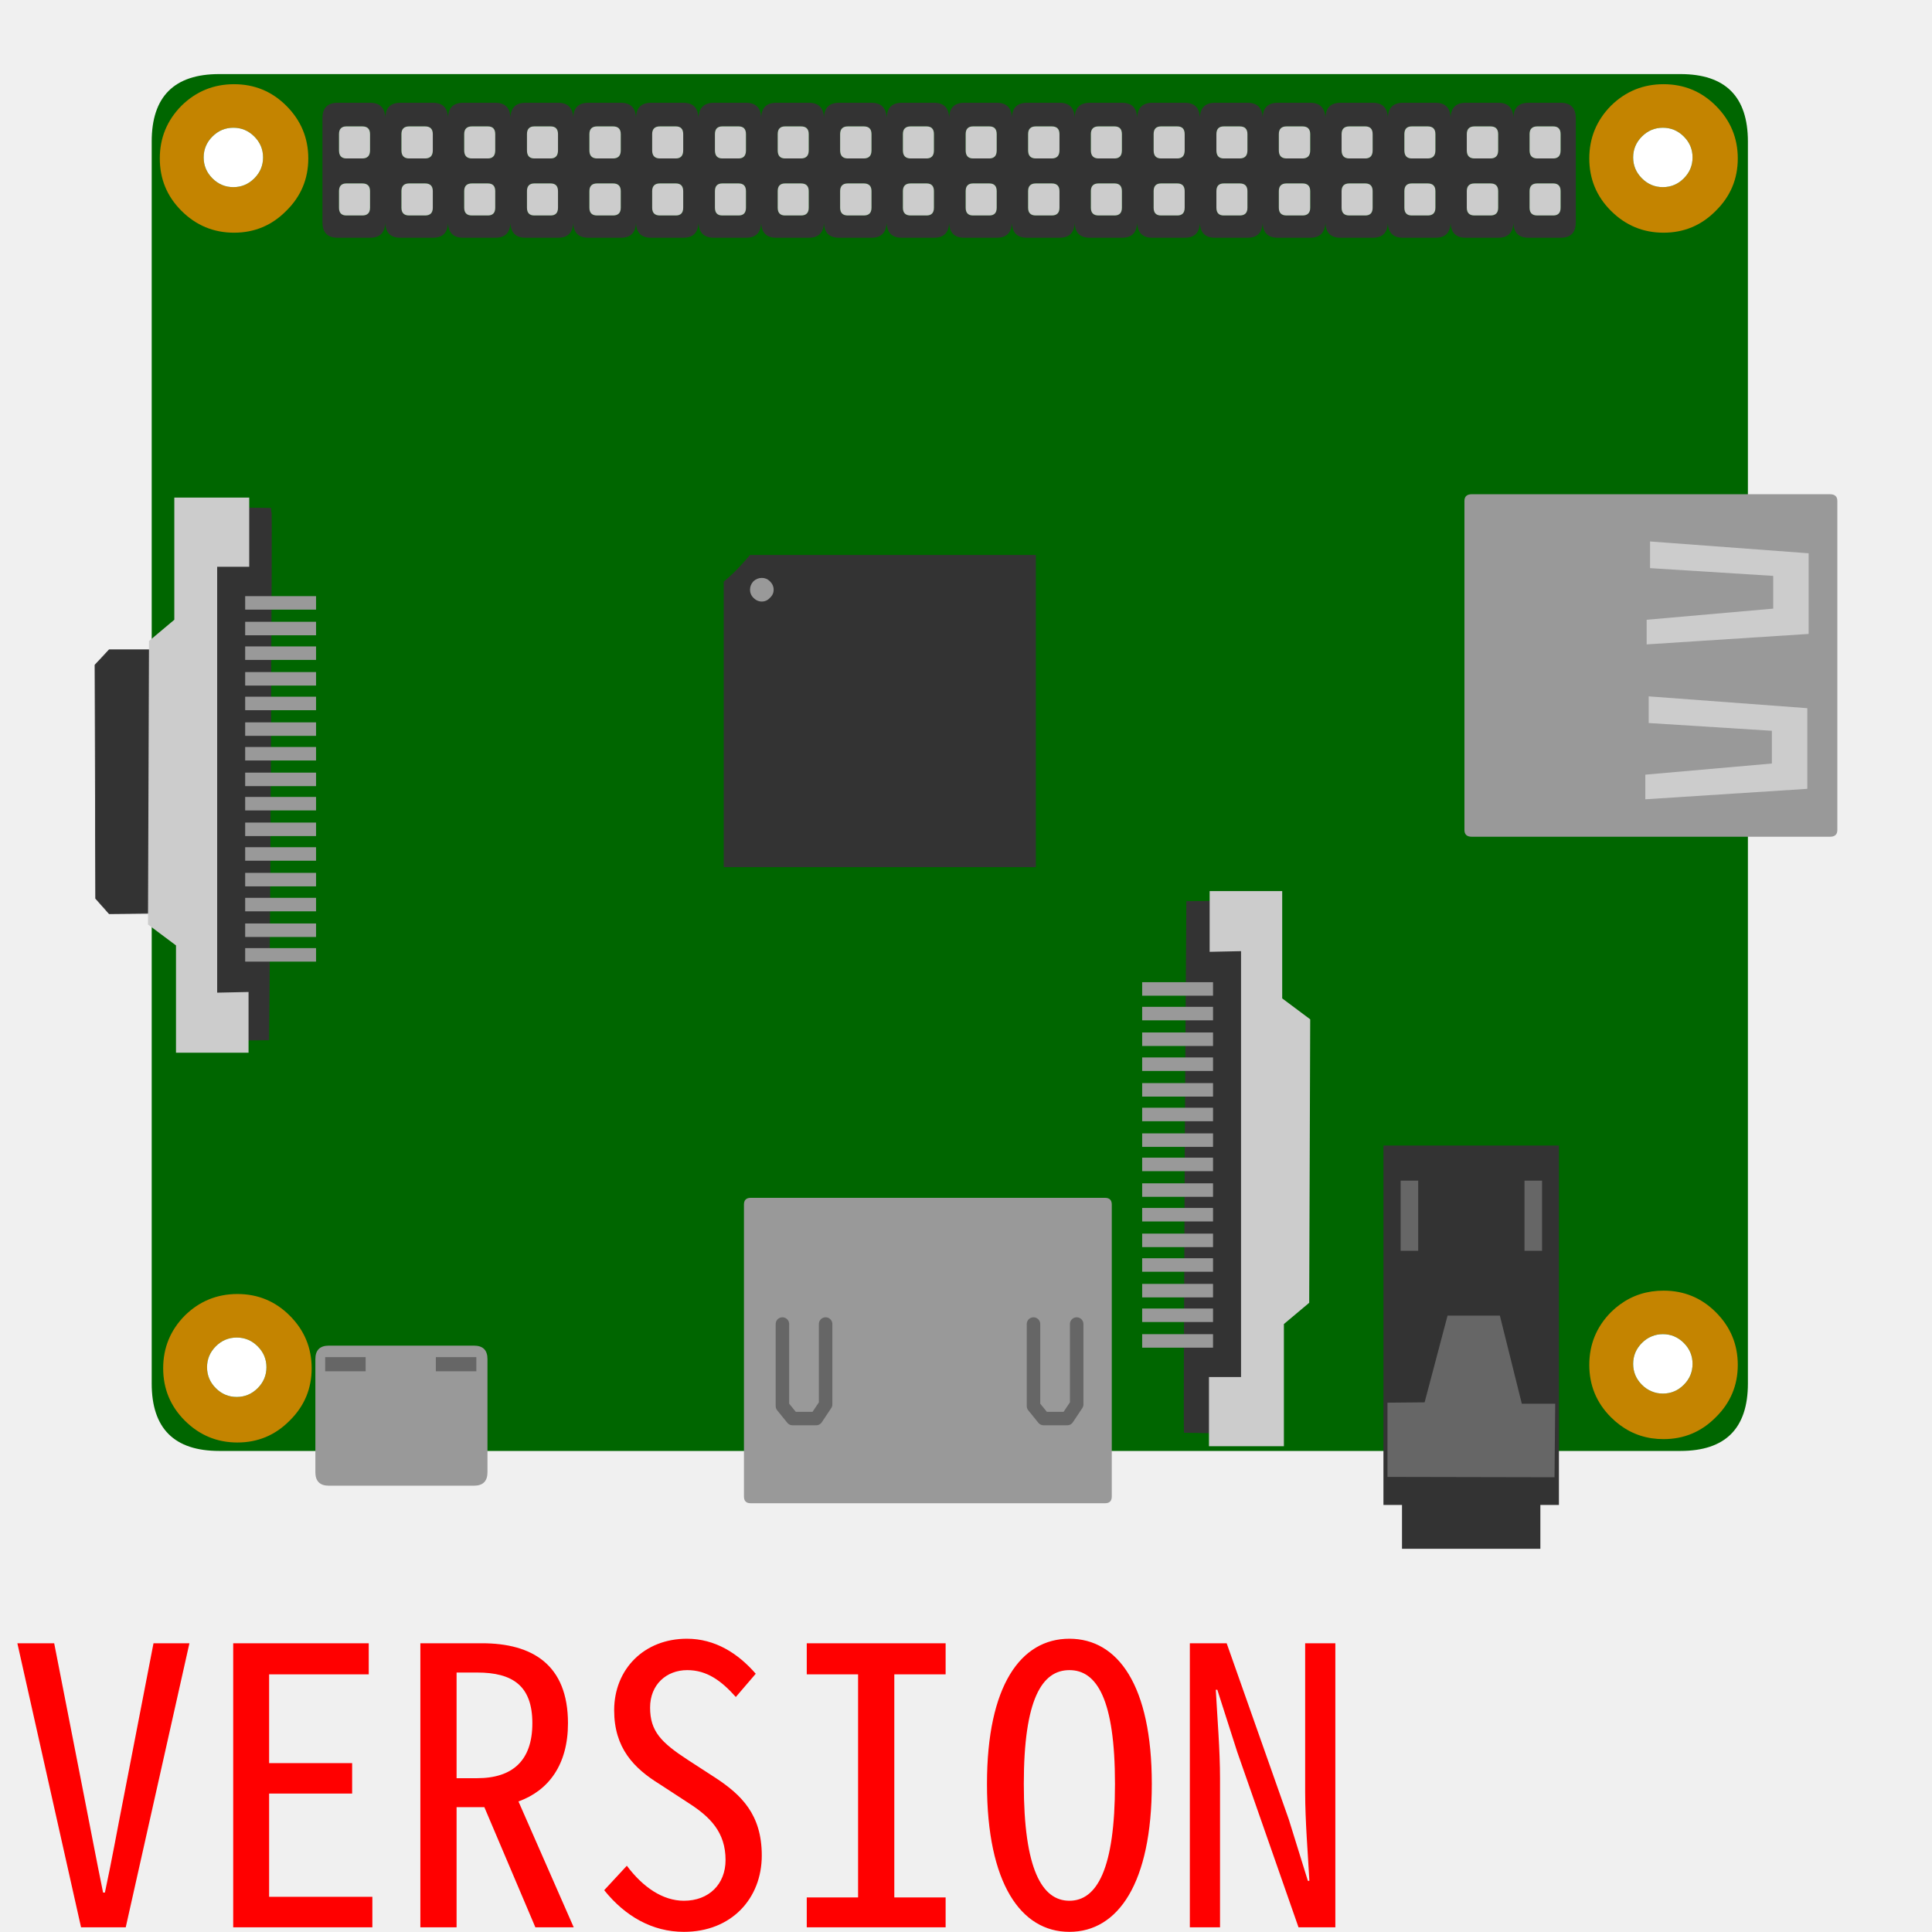
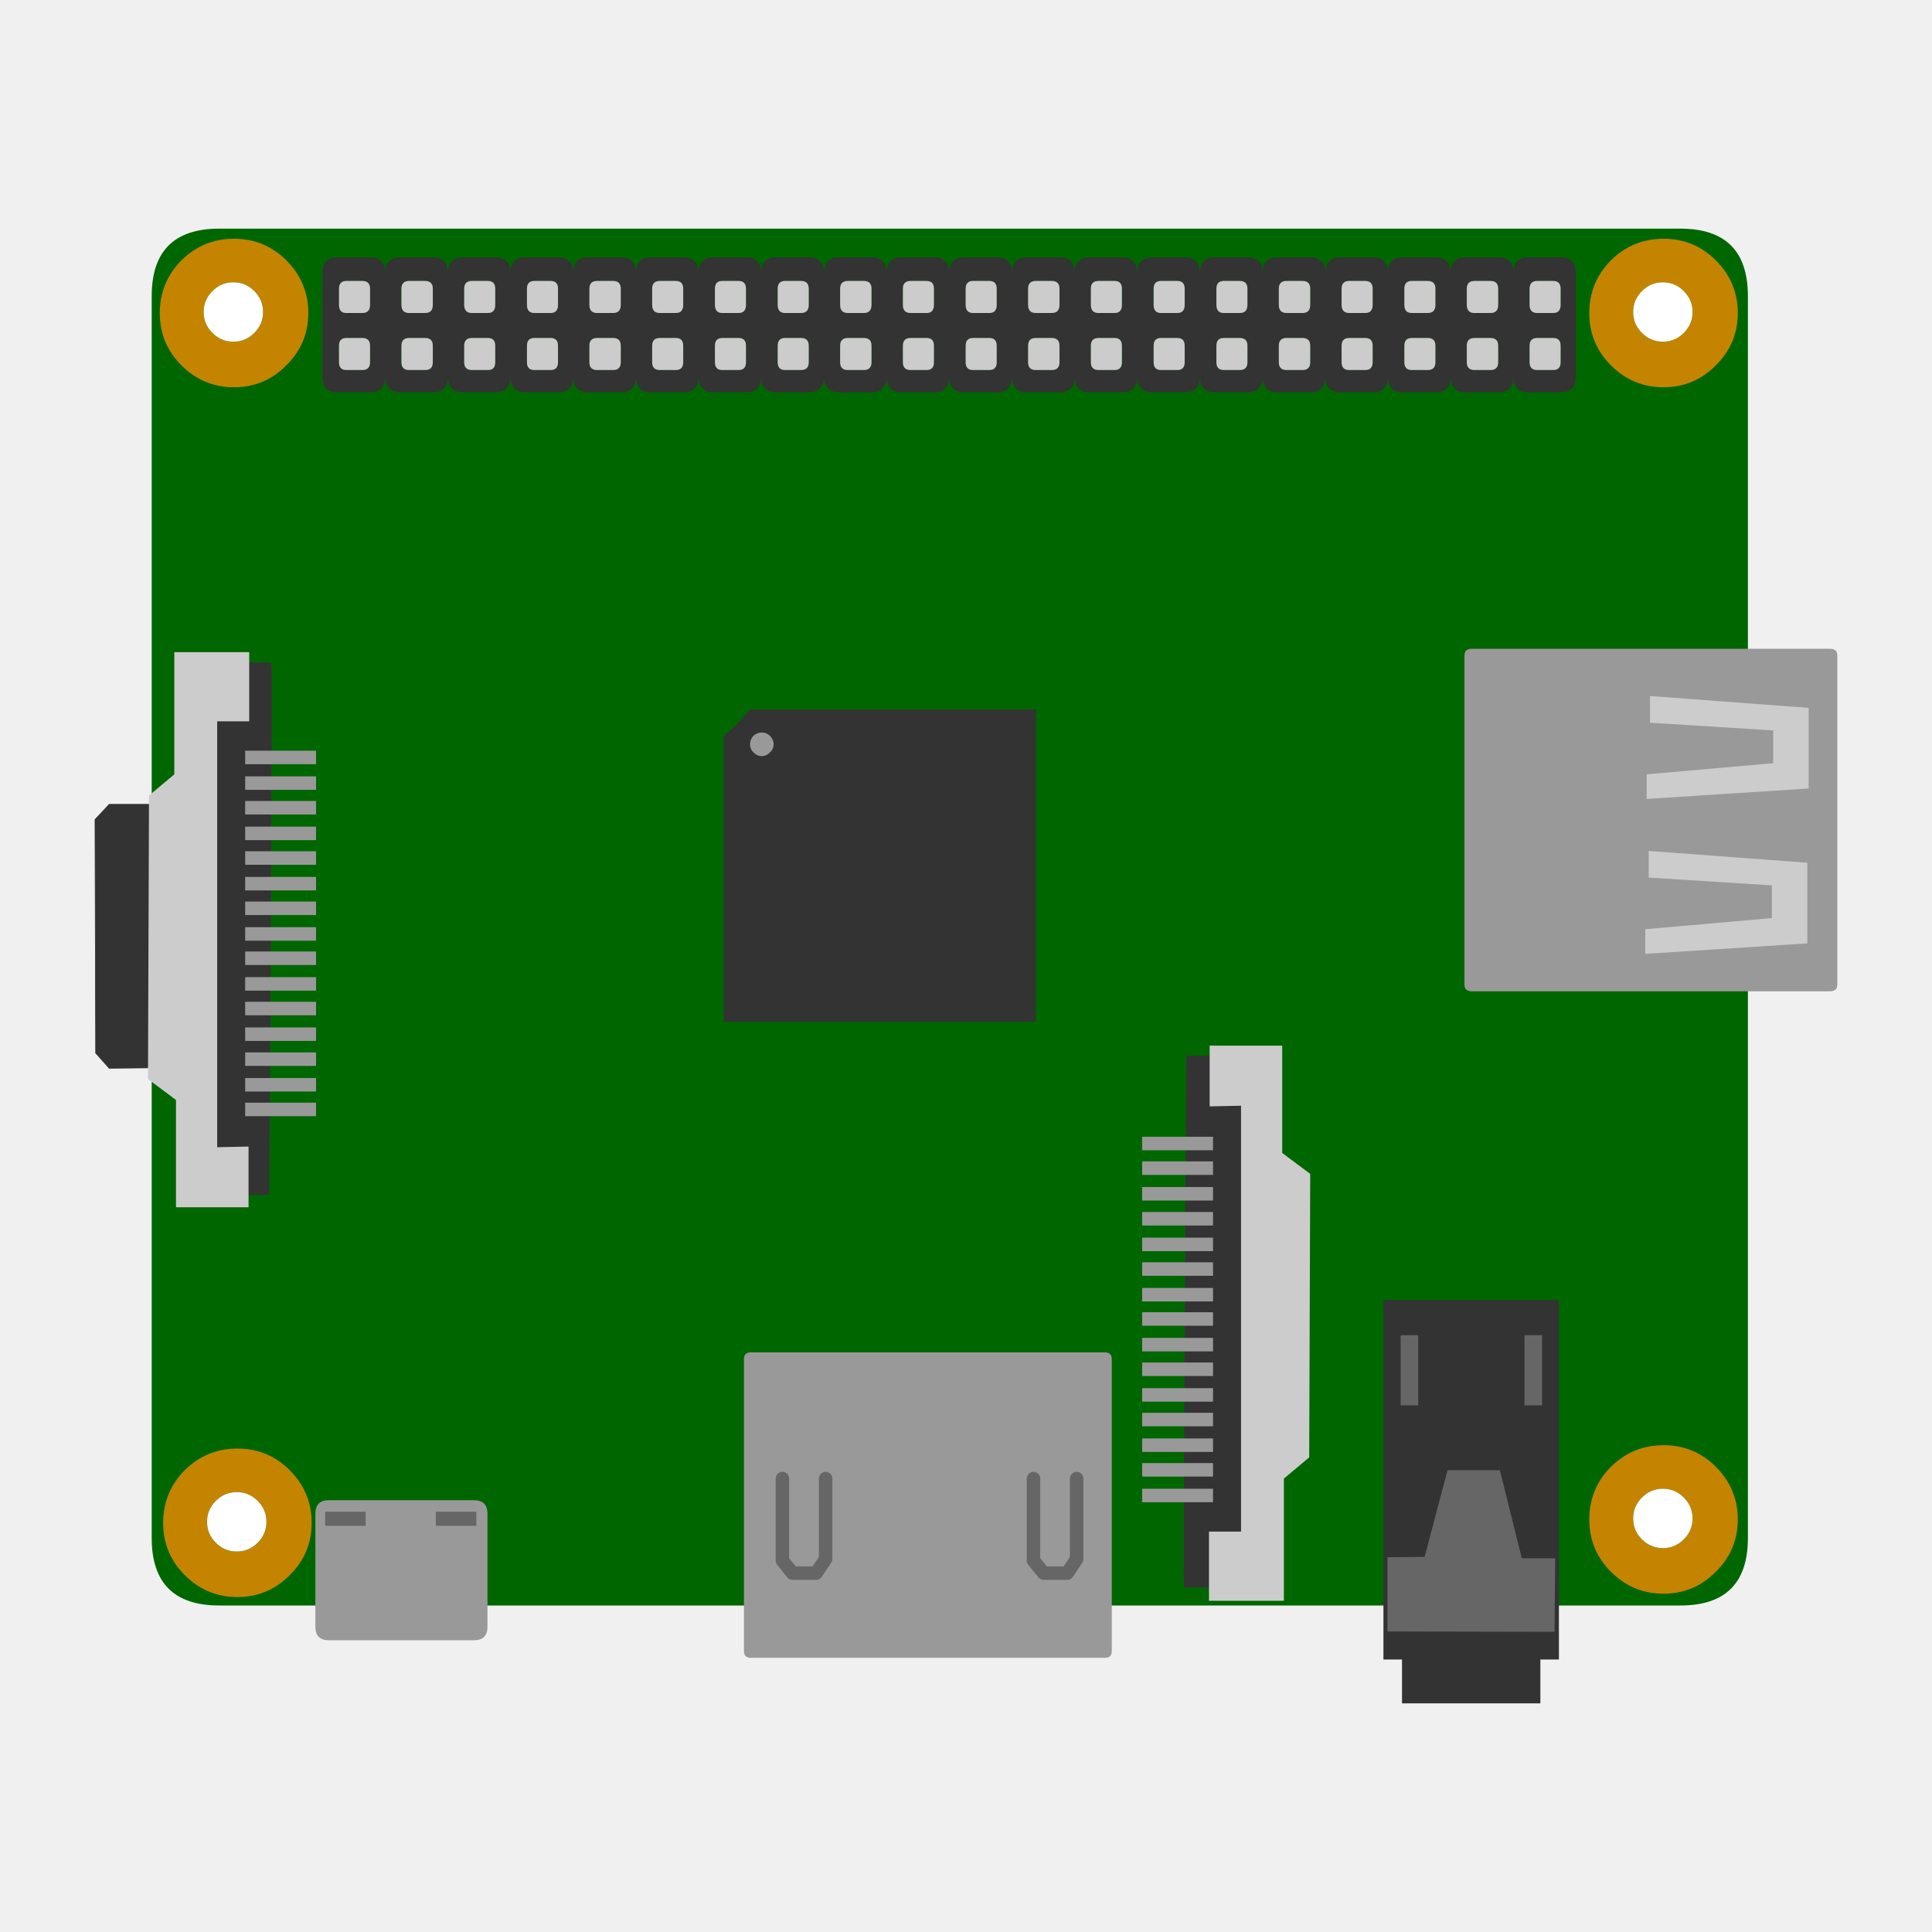
<svg xmlns="http://www.w3.org/2000/svg" version="1.1" id="Selected_Items" x="0px" y="0px" viewBox="0 0 100 100" enable-background="new 0 0 269 230" xml:space="preserve" width="100" height="100">
  <defs id="defs41" />
-   <g id="g4169" transform="matrix(0.3493416,0,0,0.3493416,2.786483,46.4541)">
+   <g id="g4169" transform="matrix(0.3493416,0,0,0.3493416,2.786483,54.4541)">
    <path style="clip-rule:evenodd;fill:#006600;fill-rule:evenodd" id="path3" d="m 241,-122 c 6.667,0 10,3.333 10,10 l 0,184 c 0,6.667 -3.333,10 -10,10 L 24.5,82 c -6.667,0 -10,-3.333 -10,-10 l 0,-184 c 0,-6.667 3.333,-10 10,-10 l 216.5,0 z" />
    <g transform="translate(0,-130)" id="g5">
      <path style="clip-rule:evenodd;fill:#c48400;fill-rule:evenodd" id="path7" d="m 230.7,12.7 c 2.166,-2.133 4.767,-3.2 7.8,-3.2 3.033,0 5.616,1.067 7.75,3.2 2.167,2.167 3.25,4.767 3.25,7.8 0,3.033 -1.083,5.617 -3.25,7.75 -2.134,2.167 -4.717,3.25 -7.75,3.25 -3.033,0 -5.634,-1.083 -7.8,-3.25 -2.134,-2.133 -3.2,-4.717 -3.2,-7.75 0,-3.033 1.066,-5.633 3.2,-7.8 z m 12.1,7.65 c 0,-1.2 -0.434,-2.233 -1.3,-3.1 -0.866,-0.867 -1.9,-1.3 -3.1,-1.3 -1.2,0 -2.233,0.433 -3.101,1.3 -0.866,0.867 -1.3,1.9 -1.3,3.1 0,1.2 0.434,2.233 1.3,3.1 0.867,0.867 1.9,1.3 3.101,1.3 1.199,0 2.233,-0.433 3.1,-1.3 0.867,-0.867 1.3,-1.9 1.3,-3.1 z m -15.3,178.9 c 0,-3.033 1.066,-5.634 3.2,-7.8 1.737,-1.711 3.754,-2.736 6.05,-3.075 0.566,-0.083 1.149,-0.125 1.75,-0.125 3.033,0 5.616,1.066 7.75,3.2 2.167,2.166 3.25,4.767 3.25,7.8 0,3.033 -1.083,5.616 -3.25,7.75 -2.134,2.167 -4.717,3.25 -7.75,3.25 -0.601,0 -1.184,-0.042 -1.75,-0.125 -2.296,-0.346 -4.313,-1.387 -6.05,-3.125 -2.134,-2.134 -3.2,-4.717 -3.2,-7.75 z m 14,-3.25 c -0.866,-0.866 -1.9,-1.3 -3.1,-1.3 -0.591,0 -1.141,0.108 -1.65,0.325 -0.526,0.209 -1.01,0.534 -1.45,0.975 -0.866,0.866 -1.3,1.9 -1.3,3.1 0,1.2 0.434,2.233 1.3,3.101 0.44,0.44 0.924,0.766 1.45,0.975 0.51,0.217 1.06,0.325 1.65,0.325 1.199,0 2.233,-0.434 3.1,-1.3 0.866,-0.867 1.3,-1.9 1.3,-3.101 0,-1.2 -0.434,-2.234 -1.3,-3.1 z M 37.7,20.5 c 0,3.033 -1.083,5.617 -3.25,7.75 -2.133,2.167 -4.717,3.25 -7.75,3.25 -3.034,0 -5.633,-1.083 -7.8,-3.25 -2.133,-2.133 -3.2,-4.717 -3.2,-7.75 0,-3.033 1.066,-5.633 3.2,-7.8 2.167,-2.133 4.767,-3.2 7.8,-3.2 3.033,0 5.617,1.067 7.75,3.2 2.167,2.167 3.25,4.767 3.25,7.8 z M 31,20.35 c 0,-1.2 -0.433,-2.233 -1.3,-3.1 -0.867,-0.867 -1.9,-1.3 -3.1,-1.3 -1.2,0 -2.233,0.433 -3.1,1.3 -0.867,0.867 -1.3,1.9 -1.3,3.1 0,1.2 0.433,2.233 1.3,3.1 0.867,0.867 1.9,1.3 3.1,1.3 1.2,0 2.233,-0.433 3.1,-1.3 0.867,-0.867 1.3,-1.9 1.3,-3.1 z m -11.6,171.6 c 2.167,-2.134 4.767,-3.2 7.8,-3.2 3.033,0 5.617,1.066 7.75,3.2 2.167,2.166 3.25,4.767 3.25,7.8 0,3.033 -1.083,5.616 -3.25,7.75 -2.133,2.167 -4.717,3.25 -7.75,3.25 -3.034,0 -5.633,-1.083 -7.8,-3.25 -2.133,-2.134 -3.2,-4.717 -3.2,-7.75 0,-3.033 1.067,-5.634 3.2,-7.8 z m 12.1,7.65 c 0,-1.199 -0.433,-2.233 -1.3,-3.1 -0.867,-0.867 -1.9,-1.3 -3.1,-1.3 -1.2,0 -2.233,0.434 -3.1,1.3 -0.867,0.866 -1.3,1.9 -1.3,3.1 0,1.2 0.433,2.233 1.3,3.101 0.867,0.866 1.9,1.3 3.1,1.3 1.2,0 2.233,-0.434 3.1,-1.3 0.867,-0.868 1.3,-1.901 1.3,-3.101 z" />
      <path style="clip-rule:evenodd;fill:#ffffff;fill-rule:evenodd" id="path9" d="m 242.8,20.35 c 0,1.2 -0.434,2.233 -1.3,3.1 -0.866,0.867 -1.9,1.3 -3.1,1.3 -1.2,0 -2.233,-0.433 -3.101,-1.3 -0.866,-0.867 -1.3,-1.9 -1.3,-3.1 0,-1.2 0.434,-2.233 1.3,-3.1 0.867,-0.867 1.9,-1.3 3.101,-1.3 1.199,0 2.233,0.433 3.1,1.3 0.867,0.867 1.3,1.9 1.3,3.1 z M 241.5,196 c 0.866,0.866 1.3,1.9 1.3,3.1 0,1.2 -0.434,2.233 -1.3,3.101 -0.866,0.866 -1.9,1.3 -3.1,1.3 -0.591,0 -1.141,-0.108 -1.65,-0.325 -0.526,-0.209 -1.01,-0.534 -1.45,-0.975 -0.866,-0.867 -1.3,-1.9 -1.3,-3.101 0,-1.199 0.434,-2.233 1.3,-3.1 0.44,-0.44 0.924,-0.766 1.45,-0.975 0.51,-0.217 1.06,-0.325 1.65,-0.325 1.2,0 2.234,0.434 3.1,1.3 z M 31,20.35 c 0,1.2 -0.433,2.233 -1.3,3.1 -0.867,0.867 -1.9,1.3 -3.1,1.3 -1.2,0 -2.233,-0.433 -3.1,-1.3 -0.867,-0.867 -1.3,-1.9 -1.3,-3.1 0,-1.2 0.433,-2.233 1.3,-3.1 0.867,-0.867 1.9,-1.3 3.1,-1.3 1.2,0 2.233,0.433 3.1,1.3 0.867,0.867 1.3,1.9 1.3,3.1 z m 0.5,179.25 c 0,1.2 -0.433,2.233 -1.3,3.101 -0.867,0.866 -1.9,1.3 -3.1,1.3 -1.2,0 -2.233,-0.434 -3.1,-1.3 -0.867,-0.867 -1.3,-1.9 -1.3,-3.101 0,-1.199 0.433,-2.233 1.3,-3.1 0.867,-0.867 1.9,-1.3 3.1,-1.3 1.2,0 2.233,0.434 3.1,1.3 0.867,0.866 1.3,1.9 1.3,3.1 z" />
    </g>
    <g transform="translate(0,-130)" id="g11">
      <path style="clip-rule:evenodd;fill:#333333;fill-rule:evenodd" id="path13" d="m 206.95,14.5 c 0.033,-1.5 0.783,-2.25 2.25,-2.25 l 4.8,0 c 1.467,0 2.217,0.75 2.25,2.25 0.033,-1.5 0.783,-2.25 2.25,-2.25 l 4.75,0 c 1.5,0 2.25,0.767 2.25,2.3 l 0,15.4 c 0,1.533 -0.75,2.3 -2.25,2.3 l -4.75,0 c -1.467,0 -2.217,-0.75 -2.25,-2.25 -0.033,1.5 -0.783,2.25 -2.25,2.25 l -4.8,0 c -1.467,0 -2.217,-0.75 -2.25,-2.25 -0.033,1.5 -0.783,2.25 -2.25,2.25 l -4.8,0 c -1.467,0 -2.217,-0.75 -2.25,-2.25 -0.034,1.5 -0.784,2.25 -2.25,2.25 l -4.75,0 c -1.467,0 -2.217,-0.75 -2.25,-2.25 -0.067,1.5 -0.817,2.25 -2.25,2.25 l -4.801,0 c -1.466,0 -2.216,-0.75 -2.25,-2.25 -0.033,1.5 -0.783,2.25 -2.25,2.25 l -4.8,0 c -1.467,0 -2.217,-0.75 -2.25,-2.25 -0.033,1.5 -0.783,2.25 -2.25,2.25 l -4.8,0 c -1.434,0 -2.184,-0.75 -2.25,-2.25 -0.033,1.5 -0.783,2.25 -2.25,2.25 l -4.75,0 c -1.467,0 -2.217,-0.75 -2.25,-2.25 -0.033,1.5 -0.783,2.25 -2.25,2.25 l -4.8,0 c -1.467,0 -2.217,-0.75 -2.25,-2.25 -0.034,1.5 -0.784,2.25 -2.25,2.25 l -4.8,0 c -1.467,0 -2.217,-0.75 -2.25,-2.25 -0.033,1.5 -0.783,2.25 -2.25,2.25 l -4.75,0 c -1.467,0 -2.217,-0.75 -2.25,-2.25 -0.066,1.5 -0.816,2.25 -2.25,2.25 l -4.8,0 c -1.467,0 -2.217,-0.75 -2.25,-2.25 -0.033,1.5 -0.783,2.25 -2.25,2.25 l -4.8,0 c -1.466,0 -2.216,-0.75 -2.25,-2.25 -0.033,1.5 -0.783,2.25 -2.25,2.25 l -4.749,0 c -1.466,0 -2.233,-0.75 -2.3,-2.25 -0.033,1.5 -0.783,2.25 -2.25,2.25 l -4.75,0 c -1.467,0 -2.217,-0.75 -2.25,-2.25 -0.033,1.5 -0.783,2.25 -2.25,2.25 l -4.8,0 c -1.467,0 -2.217,-0.75 -2.25,-2.25 -0.034,1.5 -0.784,2.25 -2.25,2.25 l -4.8,0 c -1.467,0 -2.217,-0.75 -2.25,-2.25 -0.033,1.5 -0.783,2.25 -2.25,2.25 l -4.75,0 c -1.467,0 -2.217,-0.75 -2.25,-2.25 -0.033,1.5 -0.783,2.25 -2.25,2.25 l -4.8,0 c -1.467,0 -2.217,-0.75 -2.25,-2.25 -0.033,1.5 -0.783,2.25 -2.25,2.25 l -4.8,0 c -1.5,0 -2.25,-0.767 -2.25,-2.3 l 0,-15.4 c 0,-1.533 0.75,-2.3 2.25,-2.3 l 4.8,0 c 1.467,0 2.217,0.75 2.25,2.25 0.033,-1.5 0.783,-2.25 2.25,-2.25 l 4.8,0 c 1.467,0 2.217,0.75 2.25,2.25 0.033,-1.5 0.783,-2.25 2.25,-2.25 l 4.75,0 c 1.467,0 2.217,0.75 2.25,2.25 0.033,-1.5 0.783,-2.25 2.25,-2.25 l 4.8,0 c 1.466,0 2.216,0.75 2.25,2.25 0.033,-1.5 0.783,-2.25 2.25,-2.25 l 4.8,0 c 1.467,0 2.217,0.75 2.25,2.25 0.033,-1.5 0.783,-2.25 2.25,-2.25 l 4.75,0 c 1.467,0 2.217,0.75 2.25,2.25 0.067,-1.5 0.833,-2.25 2.3,-2.25 l 4.75,0 c 1.467,0 2.217,0.75 2.25,2.25 0.034,-1.5 0.784,-2.25 2.25,-2.25 l 4.8,0 c 1.467,0 2.217,0.75 2.25,2.25 0.033,-1.5 0.783,-2.25 2.25,-2.25 l 4.8,0 c 1.434,0 2.184,0.75 2.25,2.25 0.033,-1.5 0.783,-2.25 2.25,-2.25 l 4.75,0 c 1.467,0 2.217,0.75 2.25,2.25 0.033,-1.5 0.783,-2.25 2.25,-2.25 l 4.8,0 c 1.466,0 2.216,0.75 2.25,2.25 0.033,-1.5 0.783,-2.25 2.25,-2.25 l 4.8,0 c 1.467,0 2.217,0.75 2.25,2.25 0.033,-1.5 0.783,-2.25 2.25,-2.25 l 4.75,0 c 1.467,0 2.217,0.75 2.25,2.25 0.066,-1.5 0.816,-2.25 2.25,-2.25 l 4.8,0 c 1.467,0 2.217,0.75 2.25,2.25 0.033,-1.5 0.783,-2.25 2.25,-2.25 l 4.8,0 c 1.467,0 2.217,0.75 2.25,2.25 0.034,-1.5 0.784,-2.25 2.25,-2.25 l 4.801,0 c 1.433,0 2.183,0.75 2.25,2.25 0.033,-1.5 0.783,-2.25 2.25,-2.25 l 4.75,0 c 1.466,0 2.216,0.75 2.25,2.25 0.033,-1.5 0.783,-2.25 2.25,-2.25 l 4.8,0 c 1.466,0 2.216,0.75 2.249,2.25 z m -6.85,2.4 0,2.4 c 0,0.8 0.367,1.2 1.101,1.2 l 2.35,0 c 0.767,0 1.15,-0.4 1.15,-1.2 l 0,-2.4 c 0,-0.767 -0.384,-1.15 -1.15,-1.15 l -2.35,0 c -0.734,0 -1.101,0.383 -1.101,1.15 z m -5.8,-1.15 -2.35,0 c -0.767,0 -1.15,0.383 -1.15,1.15 l 0,2.4 c 0,0.8 0.384,1.2 1.15,1.2 l 2.35,0 c 0.733,0 1.101,-0.4 1.101,-1.2 l 0,-2.4 C 195.4,16.133 195.033,15.75 194.3,15.75 Z m 1.1,9.6 c 0,-0.767 -0.367,-1.15 -1.101,-1.15 l -2.35,0 c -0.767,0 -1.15,0.383 -1.15,1.15 l 0,2.45 c 0,0.767 0.384,1.15 1.15,1.15 l 2.35,0 c 0.733,0 1.101,-0.383 1.101,-1.15 l 0,-2.45 z m 4.7,2.45 c 0,0.767 0.367,1.15 1.101,1.15 l 2.35,0 c 0.767,0 1.15,-0.383 1.15,-1.15 l 0,-2.45 c 0,-0.767 -0.384,-1.15 -1.15,-1.15 l -2.35,0 c -0.733,0 -1.101,0.383 -1.101,1.15 l 0,2.45 z m 10.4,-7.3 2.35,0 c 0.767,0 1.15,-0.4 1.15,-1.2 l 0,-2.4 c 0,-0.767 -0.384,-1.15 -1.15,-1.15 l -2.35,0 c -0.767,0 -1.15,0.383 -1.15,1.15 l 0,2.4 c 0,0.8 0.383,1.2 1.15,1.2 z m -1.15,7.3 c 0,0.767 0.384,1.15 1.15,1.15 l 2.35,0 c 0.767,0 1.15,-0.383 1.15,-1.15 l 0,-2.45 c 0,-0.767 -0.384,-1.15 -1.15,-1.15 l -2.35,0 c -0.767,0 -1.15,0.383 -1.15,1.15 l 0,2.45 z m 12.8,-12.05 -2.35,0 c -0.767,0 -1.149,0.383 -1.149,1.15 l 0,2.4 c 0,0.8 0.383,1.2 1.149,1.2 l 2.351,0 c 0.733,0 1.1,-0.4 1.1,-1.2 l 0,-2.4 c -0.001,-0.767 -0.367,-1.15 -1.101,-1.15 z m -3.5,12.05 c 0,0.767 0.383,1.15 1.149,1.15 l 2.351,0 c 0.733,0 1.1,-0.383 1.1,-1.15 l 0,-2.45 c 0,-0.767 -0.366,-1.15 -1.1,-1.15 l -2.35,0 c -0.767,0 -1.149,0.383 -1.149,1.15 l 0,2.45 z M 120,15.75 l -2.35,0 c -0.767,0 -1.15,0.383 -1.15,1.15 l 0,2.4 c 0,0.8 0.383,1.2 1.15,1.2 l 2.35,0 c 0.767,0 1.15,-0.4 1.15,-1.2 l 0,-2.4 c 0,-0.767 -0.383,-1.15 -1.15,-1.15 z m -3.5,12.05 c 0,0.767 0.383,1.15 1.15,1.15 l 2.35,0 c 0.767,0 1.15,-0.383 1.15,-1.15 l 0,-2.45 c 0,-0.767 -0.383,-1.15 -1.15,-1.15 l -2.35,0 c -0.767,0 -1.15,0.383 -1.15,1.15 l 0,2.45 z m 12.8,-12.05 -2.35,0 c -0.767,0 -1.15,0.383 -1.15,1.15 l 0,2.4 c 0,0.8 0.383,1.2 1.15,1.2 l 2.35,0 c 0.733,0 1.1,-0.4 1.1,-1.2 l 0,-2.4 c 0,-0.767 -0.367,-1.15 -1.1,-1.15 z m -3.5,12.05 c 0,0.767 0.383,1.15 1.15,1.15 l 2.35,0 c 0.733,0 1.1,-0.383 1.1,-1.15 l 0,-2.45 c 0,-0.767 -0.367,-1.15 -1.1,-1.15 l -2.35,0 c -0.767,0 -1.15,0.383 -1.15,1.15 l 0,2.45 z m 13.9,-10.9 c 0,-0.767 -0.367,-1.15 -1.1,-1.15 l -2.4,0 c -0.733,0 -1.1,0.383 -1.1,1.15 l 0,2.4 c 0,0.8 0.367,1.2 1.1,1.2 l 2.4,0 c 0.733,0 1.1,-0.4 1.1,-1.2 l 0,-2.4 z m -4.6,8.45 0,2.45 c 0,0.767 0.367,1.15 1.1,1.15 l 2.4,0 c 0.733,0 1.1,-0.383 1.1,-1.15 l 0,-2.45 c 0,-0.767 -0.367,-1.15 -1.1,-1.15 l -2.4,0 c -0.733,0 -1.1,0.383 -1.1,1.15 z M 149,16.9 c 0,-0.767 -0.384,-1.15 -1.15,-1.15 l -2.35,0 c -0.767,0 -1.15,0.383 -1.15,1.15 l 0,2.4 c 0,0.8 0.383,1.2 1.15,1.2 l 2.35,0 c 0.767,0 1.15,-0.4 1.15,-1.2 l 0,-2.4 z m -4.65,10.9 c 0,0.767 0.383,1.15 1.15,1.15 l 2.35,0 c 0.767,0 1.15,-0.383 1.15,-1.15 l 0,-2.45 c 0,-0.767 -0.384,-1.15 -1.15,-1.15 l -2.35,0 c -0.767,0 -1.15,0.383 -1.15,1.15 l 0,2.45 z m 18.6,-8.5 c 0,0.8 0.366,1.2 1.1,1.2 l 2.4,0 c 0.733,0 1.1,-0.4 1.1,-1.2 l 0,-2.4 c 0,-0.767 -0.366,-1.15 -1.1,-1.15 l -2.4,0 c -0.733,0 -1.1,0.383 -1.1,1.15 l 0,2.4 z m -9.3,-2.4 0,2.4 c 0,0.8 0.383,1.2 1.149,1.2 l 2.351,0 c 0.733,0 1.1,-0.4 1.1,-1.2 l 0,-2.4 c 0,-0.767 -0.366,-1.15 -1.1,-1.15 l -2.35,0 c -0.767,0 -1.15,0.383 -1.15,1.15 z m 0,8.45 0,2.45 c 0,0.767 0.383,1.15 1.149,1.15 l 2.351,0 c 0.733,0 1.1,-0.383 1.1,-1.15 l 0,-2.45 c 0,-0.767 -0.366,-1.15 -1.1,-1.15 l -2.35,0 c -0.767,0 -1.15,0.383 -1.15,1.15 z m 9.3,2.45 c 0,0.767 0.366,1.15 1.1,1.15 l 2.4,0 c 0.733,0 1.1,-0.383 1.1,-1.15 l 0,-2.45 c 0,-0.767 -0.366,-1.15 -1.1,-1.15 l -2.4,0 c -0.733,0 -1.1,0.383 -1.1,1.15 l 0,2.45 z m 9.3,-8.5 c 0,0.8 0.366,1.2 1.1,1.2 l 2.351,0 c 0.767,0 1.149,-0.4 1.149,-1.2 l 0,-2.4 c 0,-0.767 -0.383,-1.15 -1.149,-1.15 l -2.351,0 c -0.733,0 -1.1,0.383 -1.1,1.15 l 0,2.4 z m 0,8.5 c 0,0.767 0.366,1.15 1.1,1.15 l 2.351,0 c 0.767,0 1.149,-0.383 1.149,-1.15 l 0,-2.45 c 0,-0.767 -0.383,-1.15 -1.149,-1.15 l -2.351,0 c -0.733,0 -1.1,0.383 -1.1,1.15 l 0,2.45 z m 9.25,-10.9 0,2.4 c 0,0.8 0.384,1.2 1.15,1.2 l 2.35,0 c 0.767,0 1.15,-0.4 1.15,-1.2 l 0,-2.4 c 0,-0.767 -0.384,-1.15 -1.15,-1.15 l -2.35,0 c -0.766,0 -1.15,0.383 -1.15,1.15 z m 0,8.45 0,2.45 c 0,0.767 0.384,1.15 1.15,1.15 l 2.35,0 c 0.767,0 1.15,-0.383 1.15,-1.15 l 0,-2.45 c 0,-0.767 -0.384,-1.15 -1.15,-1.15 l -2.35,0 c -0.766,0 -1.15,0.383 -1.15,1.15 z M 51.5,19.3 c 0,0.8 0.383,1.2 1.15,1.2 l 2.35,0 c 0.767,0 1.15,-0.4 1.15,-1.2 l 0,-2.4 c 0,-0.767 -0.383,-1.15 -1.15,-1.15 l -2.35,0 c -0.767,0 -1.15,0.383 -1.15,1.15 l 0,2.4 z m -8.15,1.2 2.35,0 c 0.767,0 1.15,-0.4 1.15,-1.2 l 0,-2.4 c 0,-0.767 -0.383,-1.15 -1.15,-1.15 l -2.35,0 c -0.733,0 -1.1,0.383 -1.1,1.15 l 0,2.4 c 0,0.8 0.367,1.2 1.1,1.2 z m -1.1,4.85 0,2.45 c 0,0.767 0.367,1.15 1.1,1.15 l 2.35,0 c 0.767,0 1.15,-0.383 1.15,-1.15 l 0,-2.45 c 0,-0.767 -0.383,-1.15 -1.15,-1.15 l -2.35,0 c -0.733,0 -1.1,0.383 -1.1,1.15 z m 9.25,2.45 c 0,0.767 0.383,1.15 1.15,1.15 l 2.35,0 c 0.767,0 1.15,-0.383 1.15,-1.15 l 0,-2.45 C 56.15,24.583 55.767,24.2 55,24.2 l -2.35,0 c -0.767,0 -1.15,0.383 -1.15,1.15 l 0,2.45 z m 9.3,-10.9 0,2.4 c 0,0.8 0.383,1.2 1.15,1.2 l 2.35,0 c 0.733,0 1.1,-0.4 1.1,-1.2 l 0,-2.4 c 0,-0.767 -0.367,-1.15 -1.1,-1.15 l -2.35,0 c -0.767,0 -1.15,0.383 -1.15,1.15 z m 0,10.9 c 0,0.767 0.383,1.15 1.15,1.15 l 2.35,0 c 0.733,0 1.1,-0.383 1.1,-1.15 l 0,-2.45 c 0,-0.767 -0.367,-1.15 -1.1,-1.15 l -2.35,0 c -0.767,0 -1.15,0.383 -1.15,1.15 l 0,2.45 z m 9.3,-8.5 c 0,0.8 0.367,1.2 1.1,1.2 l 2.4,0 c 0.733,0 1.1,-0.4 1.1,-1.2 l 0,-2.4 c 0,-0.767 -0.367,-1.15 -1.1,-1.15 l -2.4,0 c -0.733,0 -1.1,0.383 -1.1,1.15 l 0,2.4 z m 0,8.5 c 0,0.767 0.367,1.15 1.1,1.15 l 2.4,0 c 0.733,0 1.1,-0.383 1.1,-1.15 l 0,-2.45 c 0,-0.767 -0.367,-1.15 -1.1,-1.15 l -2.4,0 c -0.733,0 -1.1,0.383 -1.1,1.15 l 0,2.45 z m 10.4,-7.3 2.35,0 c 0.767,0 1.15,-0.4 1.15,-1.2 l 0,-2.4 c 0,-0.767 -0.383,-1.15 -1.15,-1.15 l -2.35,0 c -0.767,0 -1.15,0.383 -1.15,1.15 l 0,2.4 c 0,0.8 0.383,1.2 1.15,1.2 z m -1.15,7.3 c 0,0.767 0.383,1.15 1.15,1.15 l 2.35,0 c 0.767,0 1.15,-0.383 1.15,-1.15 l 0,-2.45 C 84,24.583 83.617,24.2 82.85,24.2 l -2.35,0 c -0.767,0 -1.15,0.383 -1.15,1.15 l 0,2.45 z m 9.3,-10.9 0,2.4 c 0,0.8 0.383,1.2 1.15,1.2 l 2.35,0 c 0.733,0 1.1,-0.4 1.1,-1.2 l 0,-2.4 c 0,-0.767 -0.367,-1.15 -1.1,-1.15 l -2.35,0 c -0.767,0 -1.15,0.383 -1.15,1.15 z m 0,8.45 0,2.45 c 0,0.767 0.383,1.15 1.15,1.15 l 2.35,0 c 0.733,0 1.1,-0.383 1.1,-1.15 l 0,-2.45 c 0,-0.767 -0.367,-1.15 -1.1,-1.15 l -2.35,0 c -0.767,0 -1.15,0.383 -1.15,1.15 z m 13.9,-8.45 c 0,-0.767 -0.367,-1.15 -1.1,-1.15 l -2.4,0 c -0.733,0 -1.1,0.383 -1.1,1.15 l 0,2.4 c 0,0.8 0.367,1.2 1.1,1.2 l 2.4,0 c 0.733,0 1.1,-0.4 1.1,-1.2 l 0,-2.4 z m 0,8.45 c 0,-0.767 -0.367,-1.15 -1.1,-1.15 l -2.4,0 c -0.733,0 -1.1,0.383 -1.1,1.15 l 0,2.45 c 0,0.767 0.367,1.15 1.1,1.15 l 2.4,0 c 0.733,0 1.1,-0.383 1.1,-1.15 l 0,-2.45 z m 9.3,-6.05 0,-2.4 c 0,-0.767 -0.383,-1.15 -1.15,-1.15 l -2.35,0 c -0.733,0 -1.1,0.383 -1.1,1.15 l 0,2.4 c 0,0.8 0.367,1.2 1.1,1.2 l 2.35,0 c 0.767,0 1.15,-0.4 1.15,-1.2 z m -4.6,8.5 c 0,0.767 0.367,1.15 1.1,1.15 l 2.35,0 c 0.767,0 1.15,-0.383 1.15,-1.15 l 0,-2.45 c 0,-0.767 -0.383,-1.15 -1.15,-1.15 l -2.35,0 c -0.733,0 -1.1,0.383 -1.1,1.15 l 0,2.45 z m -8,55.4 c 1.033,-0.833 2.117,-1.9 3.25,-3.2 0.233,-0.267 0.45,-0.517 0.65,-0.75 l 42.35,0 0,46.25 -46.25,0 0,-42.3 z" />
      <path style="clip-rule:evenodd;fill:#cccccc;fill-rule:evenodd" id="path15" d="m 107.25,27.8 0,-2.45 c 0,-0.767 0.367,-1.15 1.1,-1.15 l 2.35,0 c 0.767,0 1.15,0.383 1.15,1.15 l 0,2.45 c 0,0.767 -0.383,1.15 -1.15,1.15 l -2.35,0 c -0.733,0 -1.1,-0.383 -1.1,-1.15 z m 4.6,-8.5 c 0,0.8 -0.383,1.2 -1.15,1.2 l -2.35,0 c -0.733,0 -1.1,-0.4 -1.1,-1.2 l 0,-2.4 c 0,-0.767 0.367,-1.15 1.1,-1.15 l 2.35,0 c 0.767,0 1.15,0.383 1.15,1.15 l 0,2.4 z m -9.3,6.05 0,2.45 c 0,0.767 -0.367,1.15 -1.1,1.15 l -2.4,0 c -0.733,0 -1.1,-0.383 -1.1,-1.15 l 0,-2.45 c 0,-0.767 0.367,-1.15 1.1,-1.15 l 2.4,0 c 0.733,0 1.1,0.383 1.1,1.15 z m 0,-8.45 0,2.4 c 0,0.8 -0.367,1.2 -1.1,1.2 l -2.4,0 c -0.733,0 -1.1,-0.4 -1.1,-1.2 l 0,-2.4 c 0,-0.767 0.367,-1.15 1.1,-1.15 l 2.4,0 c 0.733,0 1.1,0.383 1.1,1.15 z m -13.9,8.45 c 0,-0.767 0.383,-1.15 1.15,-1.15 l 2.35,0 c 0.733,0 1.1,0.383 1.1,1.15 l 0,2.45 c 0,0.767 -0.367,1.15 -1.1,1.15 l -2.35,0 c -0.767,0 -1.15,-0.383 -1.15,-1.15 l 0,-2.45 z m 0,-8.45 c 0,-0.767 0.383,-1.15 1.15,-1.15 l 2.35,0 c 0.733,0 1.1,0.383 1.1,1.15 l 0,2.4 c 0,0.8 -0.367,1.2 -1.1,1.2 l -2.35,0 c -0.767,0 -1.15,-0.4 -1.15,-1.2 l 0,-2.4 z m -9.3,10.9 0,-2.45 c 0,-0.767 0.383,-1.15 1.15,-1.15 l 2.35,0 c 0.767,0 1.15,0.383 1.15,1.15 l 0,2.45 c 0,0.767 -0.383,1.15 -1.15,1.15 l -2.35,0 c -0.767,0 -1.15,-0.383 -1.15,-1.15 z m 1.15,-7.3 c -0.767,0 -1.15,-0.4 -1.15,-1.2 l 0,-2.4 c 0,-0.767 0.383,-1.15 1.15,-1.15 l 2.35,0 c 0.767,0 1.15,0.383 1.15,1.15 l 0,2.4 c 0,0.8 -0.383,1.2 -1.15,1.2 l -2.35,0 z m -10.4,7.3 0,-2.45 c 0,-0.767 0.367,-1.15 1.1,-1.15 l 2.4,0 c 0.733,0 1.1,0.383 1.1,1.15 l 0,2.45 c 0,0.767 -0.367,1.15 -1.1,1.15 l -2.4,0 c -0.733,0 -1.1,-0.383 -1.1,-1.15 z m 0,-8.5 0,-2.4 c 0,-0.767 0.367,-1.15 1.1,-1.15 l 2.4,0 c 0.733,0 1.1,0.383 1.1,1.15 l 0,2.4 c 0,0.8 -0.367,1.2 -1.1,1.2 l -2.4,0 c -0.733,0 -1.1,-0.4 -1.1,-1.2 z m -9.3,8.5 0,-2.45 c 0,-0.767 0.383,-1.15 1.15,-1.15 l 2.35,0 c 0.733,0 1.1,0.383 1.1,1.15 l 0,2.45 c 0,0.767 -0.367,1.15 -1.1,1.15 l -2.35,0 c -0.767,0 -1.15,-0.383 -1.15,-1.15 z m 0,-10.9 c 0,-0.767 0.383,-1.15 1.15,-1.15 l 2.35,0 c 0.733,0 1.1,0.383 1.1,1.15 l 0,2.4 c 0,0.8 -0.367,1.2 -1.1,1.2 l -2.35,0 c -0.767,0 -1.15,-0.4 -1.15,-1.2 l 0,-2.4 z m -9.3,10.9 0,-2.45 c 0,-0.767 0.383,-1.15 1.15,-1.15 l 2.35,0 c 0.767,0 1.15,0.383 1.15,1.15 l 0,2.45 c 0,0.767 -0.383,1.15 -1.15,1.15 l -2.35,0 c -0.767,0 -1.15,-0.383 -1.15,-1.15 z m -9.25,-2.45 c 0,-0.767 0.367,-1.15 1.1,-1.15 l 2.35,0 c 0.767,0 1.15,0.383 1.15,1.15 l 0,2.45 c 0,0.767 -0.383,1.15 -1.15,1.15 l -2.35,0 c -0.733,0 -1.1,-0.383 -1.1,-1.15 l 0,-2.45 z m 1.1,-4.85 c -0.733,0 -1.1,-0.4 -1.1,-1.2 l 0,-2.4 c 0,-0.767 0.367,-1.15 1.1,-1.15 l 2.35,0 c 0.767,0 1.15,0.383 1.15,1.15 l 0,2.4 c 0,0.8 -0.383,1.2 -1.15,1.2 l -2.35,0 z m 8.15,-1.2 0,-2.4 c 0,-0.767 0.383,-1.15 1.15,-1.15 l 2.35,0 c 0.767,0 1.15,0.383 1.15,1.15 l 0,2.4 c 0,0.8 -0.383,1.2 -1.15,1.2 l -2.35,0 c -0.767,0 -1.15,-0.4 -1.15,-1.2 z m 130,6.05 c 0,-0.767 0.384,-1.15 1.15,-1.15 l 2.35,0 c 0.767,0 1.15,0.383 1.15,1.15 l 0,2.45 c 0,0.767 -0.384,1.15 -1.15,1.15 l -2.35,0 c -0.767,0 -1.15,-0.383 -1.15,-1.15 l 0,-2.45 z m 0,-8.45 c 0,-0.767 0.384,-1.15 1.15,-1.15 l 2.35,0 c 0.767,0 1.15,0.383 1.15,1.15 l 0,2.4 c 0,0.8 -0.384,1.2 -1.15,1.2 l -2.35,0 c -0.767,0 -1.15,-0.4 -1.15,-1.2 l 0,-2.4 z m -9.25,10.9 0,-2.45 c 0,-0.767 0.366,-1.15 1.1,-1.15 l 2.351,0 c 0.767,0 1.149,0.383 1.149,1.15 l 0,2.45 c 0,0.767 -0.383,1.15 -1.149,1.15 l -2.351,0 c -0.734,0 -1.1,-0.383 -1.1,-1.15 z m 0,-8.5 0,-2.4 c 0,-0.767 0.366,-1.15 1.1,-1.15 l 2.351,0 c 0.767,0 1.149,0.383 1.149,1.15 l 0,2.4 c 0,0.8 -0.383,1.2 -1.149,1.2 l -2.351,0 c -0.734,0 -1.1,-0.4 -1.1,-1.2 z m -9.3,8.5 0,-2.45 c 0,-0.767 0.366,-1.15 1.1,-1.15 l 2.4,0 c 0.733,0 1.1,0.383 1.1,1.15 l 0,2.45 c 0,0.767 -0.366,1.15 -1.1,1.15 l -2.4,0 c -0.734,0 -1.1,-0.383 -1.1,-1.15 z m -9.3,-2.45 c 0,-0.767 0.383,-1.15 1.149,-1.15 l 2.351,0 c 0.733,0 1.1,0.383 1.1,1.15 l 0,2.45 c 0,0.767 -0.366,1.15 -1.1,1.15 l -2.35,0 c -0.767,0 -1.149,-0.383 -1.149,-1.15 l 0,-2.45 z m 0,-8.45 c 0,-0.767 0.383,-1.15 1.149,-1.15 l 2.351,0 c 0.733,0 1.1,0.383 1.1,1.15 l 0,2.4 c 0,0.8 -0.366,1.2 -1.1,1.2 l -2.35,0 c -0.767,0 -1.149,-0.4 -1.149,-1.2 l 0,-2.4 z m 9.3,2.4 0,-2.4 c 0,-0.767 0.366,-1.15 1.1,-1.15 l 2.4,0 c 0.733,0 1.1,0.383 1.1,1.15 l 0,2.4 c 0,0.8 -0.366,1.2 -1.1,1.2 l -2.4,0 c -0.734,0 -1.1,-0.4 -1.1,-1.2 z m -18.6,8.5 0,-2.45 c 0,-0.767 0.383,-1.15 1.15,-1.15 l 2.35,0 c 0.767,0 1.15,0.383 1.15,1.15 l 0,2.45 c 0,0.767 -0.384,1.15 -1.15,1.15 l -2.35,0 c -0.767,0 -1.15,-0.383 -1.15,-1.15 z m 4.65,-10.9 0,2.4 c 0,0.8 -0.384,1.2 -1.15,1.2 l -2.35,0 c -0.767,0 -1.15,-0.4 -1.15,-1.2 l 0,-2.4 c 0,-0.767 0.383,-1.15 1.15,-1.15 l 2.35,0 c 0.766,0 1.15,0.383 1.15,1.15 z m -13.9,8.45 c 0,-0.767 0.367,-1.15 1.1,-1.15 l 2.4,0 c 0.733,0 1.1,0.383 1.1,1.15 l 0,2.45 c 0,0.767 -0.367,1.15 -1.1,1.15 l -2.4,0 c -0.733,0 -1.1,-0.383 -1.1,-1.15 l 0,-2.45 z m 4.6,-8.45 0,2.4 c 0,0.8 -0.367,1.2 -1.1,1.2 l -2.4,0 c -0.733,0 -1.1,-0.4 -1.1,-1.2 l 0,-2.4 c 0,-0.767 0.367,-1.15 1.1,-1.15 l 2.4,0 c 0.733,0 1.1,0.383 1.1,1.15 z m -13.9,10.9 0,-2.45 c 0,-0.767 0.383,-1.15 1.15,-1.15 l 2.35,0 c 0.733,0 1.1,0.383 1.1,1.15 l 0,2.45 c 0,0.767 -0.367,1.15 -1.1,1.15 l -2.35,0 c -0.767,0 -1.15,-0.383 -1.15,-1.15 z m 3.5,-12.05 c 0.733,0 1.1,0.383 1.1,1.15 l 0,2.4 c 0,0.8 -0.367,1.2 -1.1,1.2 l -2.35,0 c -0.767,0 -1.15,-0.4 -1.15,-1.2 l 0,-2.4 c 0,-0.767 0.383,-1.15 1.15,-1.15 l 2.35,0 z m -12.8,12.05 0,-2.45 c 0,-0.767 0.383,-1.15 1.15,-1.15 l 2.35,0 c 0.767,0 1.15,0.383 1.15,1.15 l 0,2.45 c 0,0.767 -0.383,1.15 -1.15,1.15 l -2.35,0 c -0.767,0 -1.15,-0.383 -1.15,-1.15 z M 120,15.75 c 0.767,0 1.15,0.383 1.15,1.15 l 0,2.4 c 0,0.8 -0.383,1.2 -1.15,1.2 l -2.35,0 c -0.767,0 -1.15,-0.4 -1.15,-1.2 l 0,-2.4 c 0,-0.767 0.383,-1.15 1.15,-1.15 l 2.35,0 z m 98.65,12.05 0,-2.45 c 0,-0.767 0.383,-1.15 1.149,-1.15 l 2.351,0 c 0.733,0 1.1,0.383 1.1,1.15 l 0,2.45 c 0,0.767 -0.366,1.15 -1.1,1.15 l -2.35,0 c -0.767,0 -1.15,-0.383 -1.15,-1.15 z m 3.5,-12.05 c 0.733,0 1.1,0.383 1.1,1.15 l 0,2.4 c 0,0.8 -0.366,1.2 -1.1,1.2 l -2.35,0 c -0.767,0 -1.149,-0.4 -1.149,-1.2 l 0,-2.4 c 0,-0.767 0.383,-1.15 1.149,-1.15 l 2.35,0 z m -12.8,12.05 0,-2.45 c 0,-0.767 0.384,-1.15 1.15,-1.15 l 2.35,0 c 0.767,0 1.15,0.383 1.15,1.15 l 0,2.45 c 0,0.767 -0.384,1.15 -1.15,1.15 l -2.35,0 c -0.767,0 -1.15,-0.383 -1.15,-1.15 z m 1.15,-7.3 c -0.767,0 -1.15,-0.4 -1.15,-1.2 l 0,-2.4 c 0,-0.767 0.384,-1.15 1.15,-1.15 l 2.35,0 c 0.767,0 1.15,0.383 1.15,1.15 l 0,2.4 c 0,0.8 -0.384,1.2 -1.15,1.2 l -2.35,0 z m -10.4,7.3 0,-2.45 c 0,-0.767 0.367,-1.15 1.101,-1.15 l 2.35,0 c 0.767,0 1.15,0.383 1.15,1.15 l 0,2.45 c 0,0.767 -0.384,1.15 -1.15,1.15 l -2.35,0 c -0.734,0 -1.101,-0.383 -1.101,-1.15 z m -4.7,-2.45 0,2.45 c 0,0.767 -0.367,1.15 -1.101,1.15 l -2.35,0 c -0.767,0 -1.15,-0.383 -1.15,-1.15 l 0,-2.45 c 0,-0.767 0.384,-1.15 1.15,-1.15 l 2.35,0 c 0.734,0 1.101,0.383 1.101,1.15 z m -1.1,-9.6 c 0.733,0 1.101,0.383 1.101,1.15 l 0,2.4 c 0,0.8 -0.367,1.2 -1.101,1.2 l -2.35,0 c -0.767,0 -1.15,-0.4 -1.15,-1.2 l 0,-2.4 c 0,-0.767 0.384,-1.15 1.15,-1.15 l 2.35,0 z m 5.8,1.15 c 0,-0.767 0.367,-1.15 1.101,-1.15 l 2.35,0 c 0.767,0 1.15,0.383 1.15,1.15 l 0,2.4 c 0,0.8 -0.384,1.2 -1.15,1.2 l -2.35,0 c -0.733,0 -1.101,-0.4 -1.101,-1.2 l 0,-2.4 z" />
    </g>
    <path style="clip-rule:evenodd;fill:#999999;fill-rule:evenodd" id="path17" d="m 106.65,-45.6 c 0,0.467 -0.183,0.867 -0.55,1.2 -0.333,0.367 -0.733,0.55 -1.2,0.55 -0.467,0 -0.883,-0.183 -1.25,-0.55 -0.333,-0.333 -0.5,-0.733 -0.5,-1.2 0,-0.467 0.167,-0.883 0.5,-1.25 0.367,-0.333 0.783,-0.5 1.25,-0.5 0.467,0 0.867,0.167 1.2,0.5 0.367,0.367 0.55,0.783 0.55,1.25 z" />
    <g transform="translate(0,-130)" id="g19">
      <path style="clip-rule:evenodd;fill:#999999;fill-rule:evenodd" id="path21" d="m 263.15,70.25 c 0.733,0 1.1,0.333 1.1,1 l 0,48.75 c 0,0.667 -0.366,1 -1.1,1 l -53.05,0 c -0.733,0 -1.1,-0.333 -1.1,-1 l 0,-48.75 c 0,-0.667 0.366,-1 1.1,-1 l 53.05,0 z M 62.25,196.4 c 1.333,0 2,0.666 2,2 l 0,16.75 c 0,1.333 -0.667,2 -2,2 l -21.5,0 c -1.333,0 -2,-0.667 -2,-2 l 0,-16.75 c 0,-1.334 0.667,-2 2,-2 l 21.5,0 z m 93.5,-21.9 c 0.667,0 1,0.333 1,1 l 0,43.25 c 0,0.667 -0.333,1 -1,1 l -52.5,0 c -0.667,0 -1,-0.333 -1,-1 l 0,-43.25 c 0,-0.667 0.333,-1 1,-1 l 52.5,0 z" />
      <path style="clip-rule:evenodd;fill:#333333;fill-rule:evenodd" id="path23" d="m 223,166.75 0,53.25 -2.75,0 0,6.5 -20.5,0 0,-6.5 -2.75,0 0,-53.25 26,0 z M 32.2,72.35 c 0.066,0 0.033,13.133 -0.1,39.4 -0.067,13.1 -0.15,26.217 -0.25,39.35 l -12.5,0.15 -0.5,-18.95 -10.65,0.1 -2,-2.25 -0.1,-34.6 2.1,-2.25 11.15,0 0.1,-21.2 12.75,0.25 z m 135.6,58.2 12.5,-0.149 0.5,18.949 2,-0.1 2,2.25 0.101,34.6 -2.101,2.25 -2.5,0 -0.1,21.2 -12.75,-0.25 c -0.066,0 -0.033,-13.133 0.1,-39.399 0.066,-13.101 0.15,-26.217 0.25,-39.351 z" />
      <path style="clip-rule:evenodd;fill:none;fill-rule:evenodd;stroke:#333333;stroke-width:0.1;stroke-linecap:round;stroke-linejoin:round;stroke-miterlimit:3" id="path25" d="m 32.2,72.35 -12.75,-0.25 -0.1,21.2 -11.15,0 -2.1,2.25 0.1,34.601 2,2.25 10.65,-0.101 0.5,18.95 12.5,-0.15 c 0.1,-13.133 0.183,-26.25 0.25,-39.35 0.133,-26.267 0.167,-39.4 0.1,-39.4 z" stroke-miterlimit="3" />
    </g>
    <g transform="translate(0,-130)" id="g27">
      <path style="clip-rule:evenodd;fill:#cccccc;fill-rule:evenodd" id="path29" d="m 260,90.95 -24,1.55 0,-3.65 18.75,-1.65 0,-4.85 -18.25,-1.15 0,-3.95 23.5,1.75 0,11.95 z m -24.2,20.85 18.75,-1.65 0,-4.85 -18.25,-1.15 0,-3.95 23.5,1.75 0,11.95 -24,1.55 0,-3.65 z M 17.85,70.75 l 11.1,0 0,10.25 -4.75,0 0,63.1 4.65,-0.1 0,9 -10.75,0 0,-15.9 -4.15,-3.1 0.15,-42 3.75,-3.15 0,-18.1 z m 164.15,58.3 0,15.9 4.15,3.1 -0.15,42 -3.75,3.15 0,18.1 -11.1,0 0,-10.25 4.75,0 0,-63.1 -4.65,0.1 0,-9 10.75,0 z" />
      <path style="clip-rule:evenodd;fill:#666666;fill-rule:evenodd" id="path31" d="m 220.5,171.95 0,10.399 -2.6,0 0,-10.399 2.6,0 z m -18.35,0 0,10.399 -2.601,0 0,-10.399 2.601,0 z m -4.55,32.9 5.5,-0.05 3.4,-12.85 7.75,0 3.25,13.05 4.95,0 -0.101,10.9 -24.75,-0.051 0,-10.999 z m -151.4,-6.75 0,2.101 -6,0 0,-2.101 6,0 z m 10.4,0 6,0 0,2.101 -6,0 0,-2.101 z" />
      <path style="clip-rule:evenodd;fill:#999999;fill-rule:evenodd" id="path33" d="m 38.85,87.35 -10.5,0 0,-2 10.5,0 0,2 z m 0,3.8 -10.5,0 0,-2 10.5,0 0,2 z m 0,7.45 -10.5,0 0,-2 10.5,0 0,2 z m 0,-3.8 -10.5,0 0,-2 10.5,0 0,2 z m 0,14.9 -10.5,0 0,-2 10.5,0 0,2 z m 0,-3.65 -10.5,0 0,-2 10.5,0 0,2 z m 0,18.5 -10.5,0 0,-2 10.5,0 0,2 z m 0,-11.05 -10.5,0 0,-2 10.5,0 0,2 z m 0,3.6 -10.5,0 0,-2 10.5,0 0,2 z m 0,3.8 -10.5,0 0,-2 10.5,0 0,2 z m 0,-18.65 -10.5,0 0,-2 10.5,0 0,2 z m -10.5,27.8 10.5,0 0,2 -10.5,0 0,-2 z m 0,3.8 10.5,0 0,2 -10.5,0 0,-2 z m 0,3.65 10.5,0 0,2 -10.5,0 0,-2 z m 132.9,8.7 10.5,0 0,2 -10.5,0 0,-2 z m 0,-3.65 10.5,0 0,2 -10.5,0 0,-2 z m 10.5,7.45 0,2 -10.5,0 0,-2 10.5,0 z m 0,9.5 -10.5,0 0,-2 10.5,0 0,2 z m 0,-3.8 -10.5,0 0,-2 10.5,0 0,2 z m 0,7.45 -10.5,0 0,-2 10.5,0 0,2 z m -10.5,9.2 10.5,0 0,2 -10.5,0 0,-2 z m 0,-3.8 10.5,0 0,2 -10.5,0 0,-2 z m 0,-3.6 10.5,0 0,2 -10.5,0 0,-2 z m 10.5,11.05 0,2 -10.5,0 0,-2 10.5,0 z m 0,9.45 -10.5,0 0,-2 10.5,0 0,2 z m 0,-3.65 -10.5,0 0,-2 10.5,0 0,2 z m -10.5,12.9 10.5,0 0,2 -10.5,0 0,-2 z m 0,-3.8 10.5,0 0,2 -10.5,0 0,-2 z m 0,-3.65 10.5,0 0,2 -10.5,0 0,-2 z m -122.4,-58.9 -10.5,0 0,-2 10.5,0 0,2 z" />
      <path style="clip-rule:evenodd;fill:none;fill-rule:evenodd;stroke:#666666;stroke-width:2;stroke-linecap:round;stroke-linejoin:round;stroke-miterlimit:3" id="path35" d="m 107.95,193.2 0,12.149 1.5,1.851 3.5,0 1.4,-2.101 0,-11.899 m 30.8,0 0,12.149 1.5,1.851 3.5,0 1.399,-2.101 0,-11.899" stroke-miterlimit="3" />
    </g>
  </g>
-   <text xml:space="preserve" style="font-style:normal;font-variant:normal;font-weight:normal;font-stretch:normal;font-size:20px;line-height:125%;font-family:'Noto Sans Mono CJK JP';-inkscape-font-specification:'Noto Sans Mono CJK JP, Normal';text-align:center;letter-spacing:0px;word-spacing:0px;writing-mode:lr-tb;text-anchor:middle;fill:#ff0000;fill-opacity:1;stroke:none;stroke-width:1px;stroke-linecap:butt;stroke-linejoin:miter;stroke-opacity:1" x="50.35" y="99.76" id="text4188">
-     <tspan id="tspan4190" x="50.35" y="99.76">VERSION</tspan>
-   </text>
</svg>
